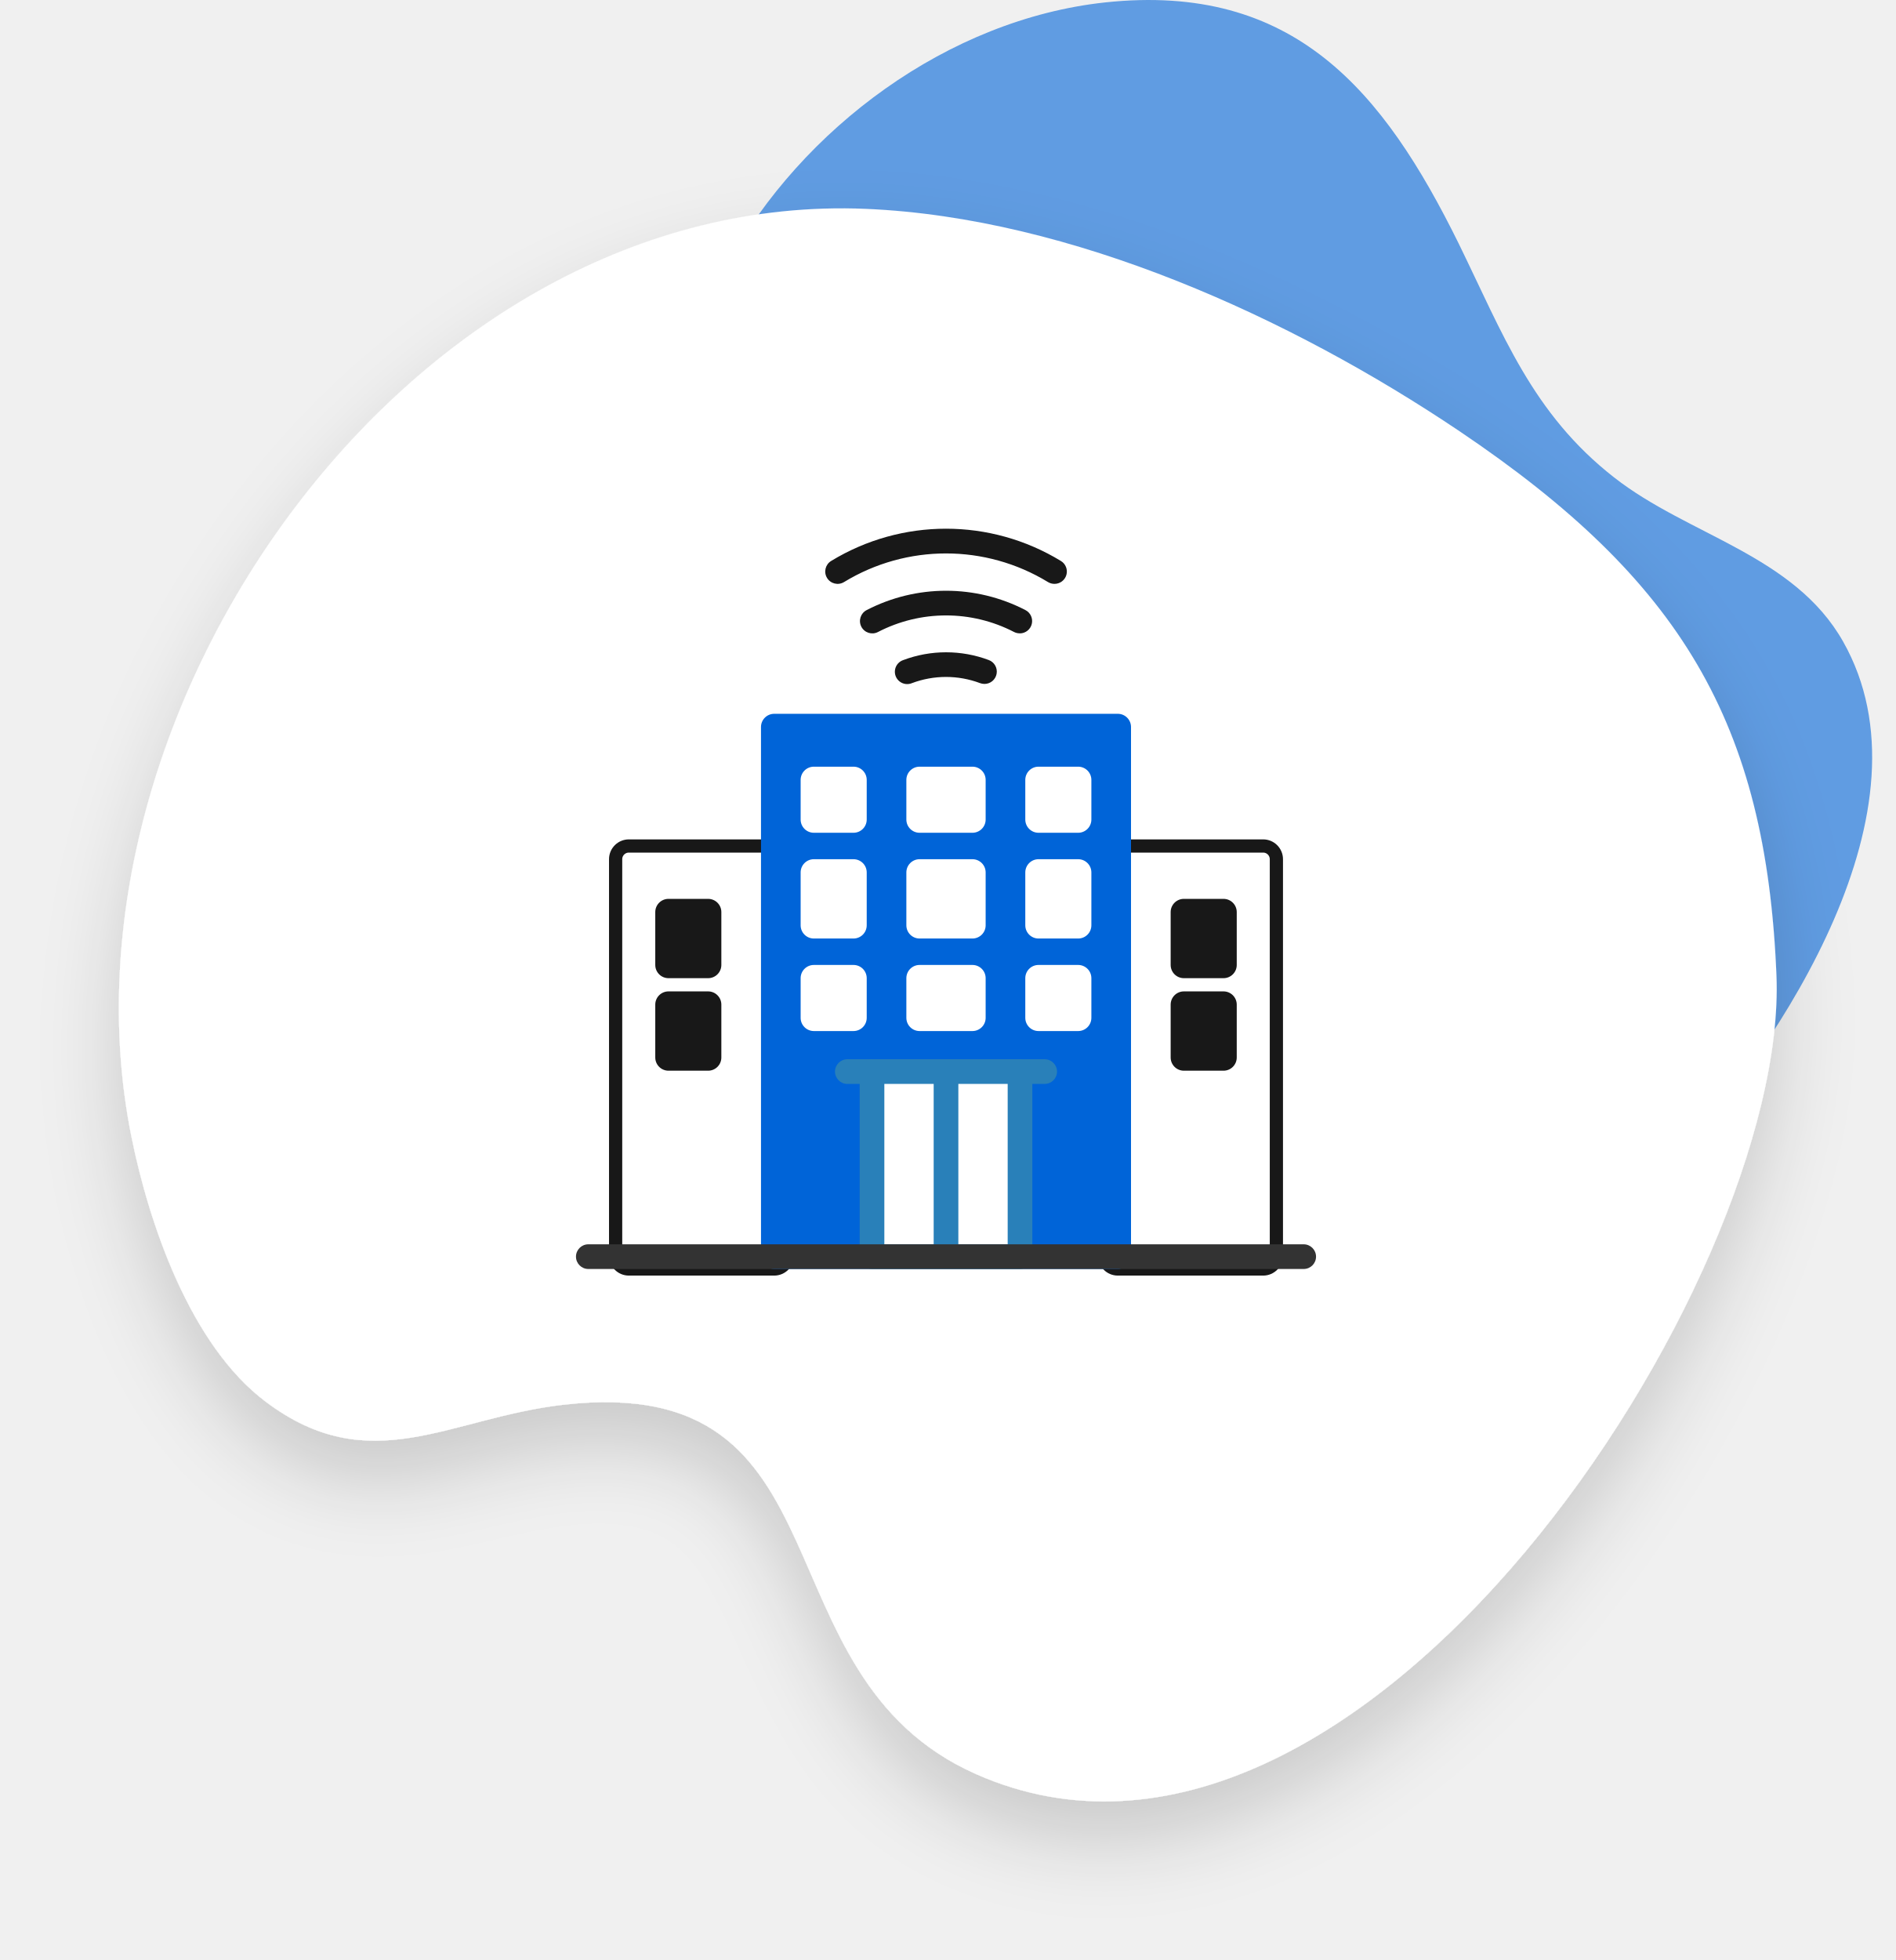
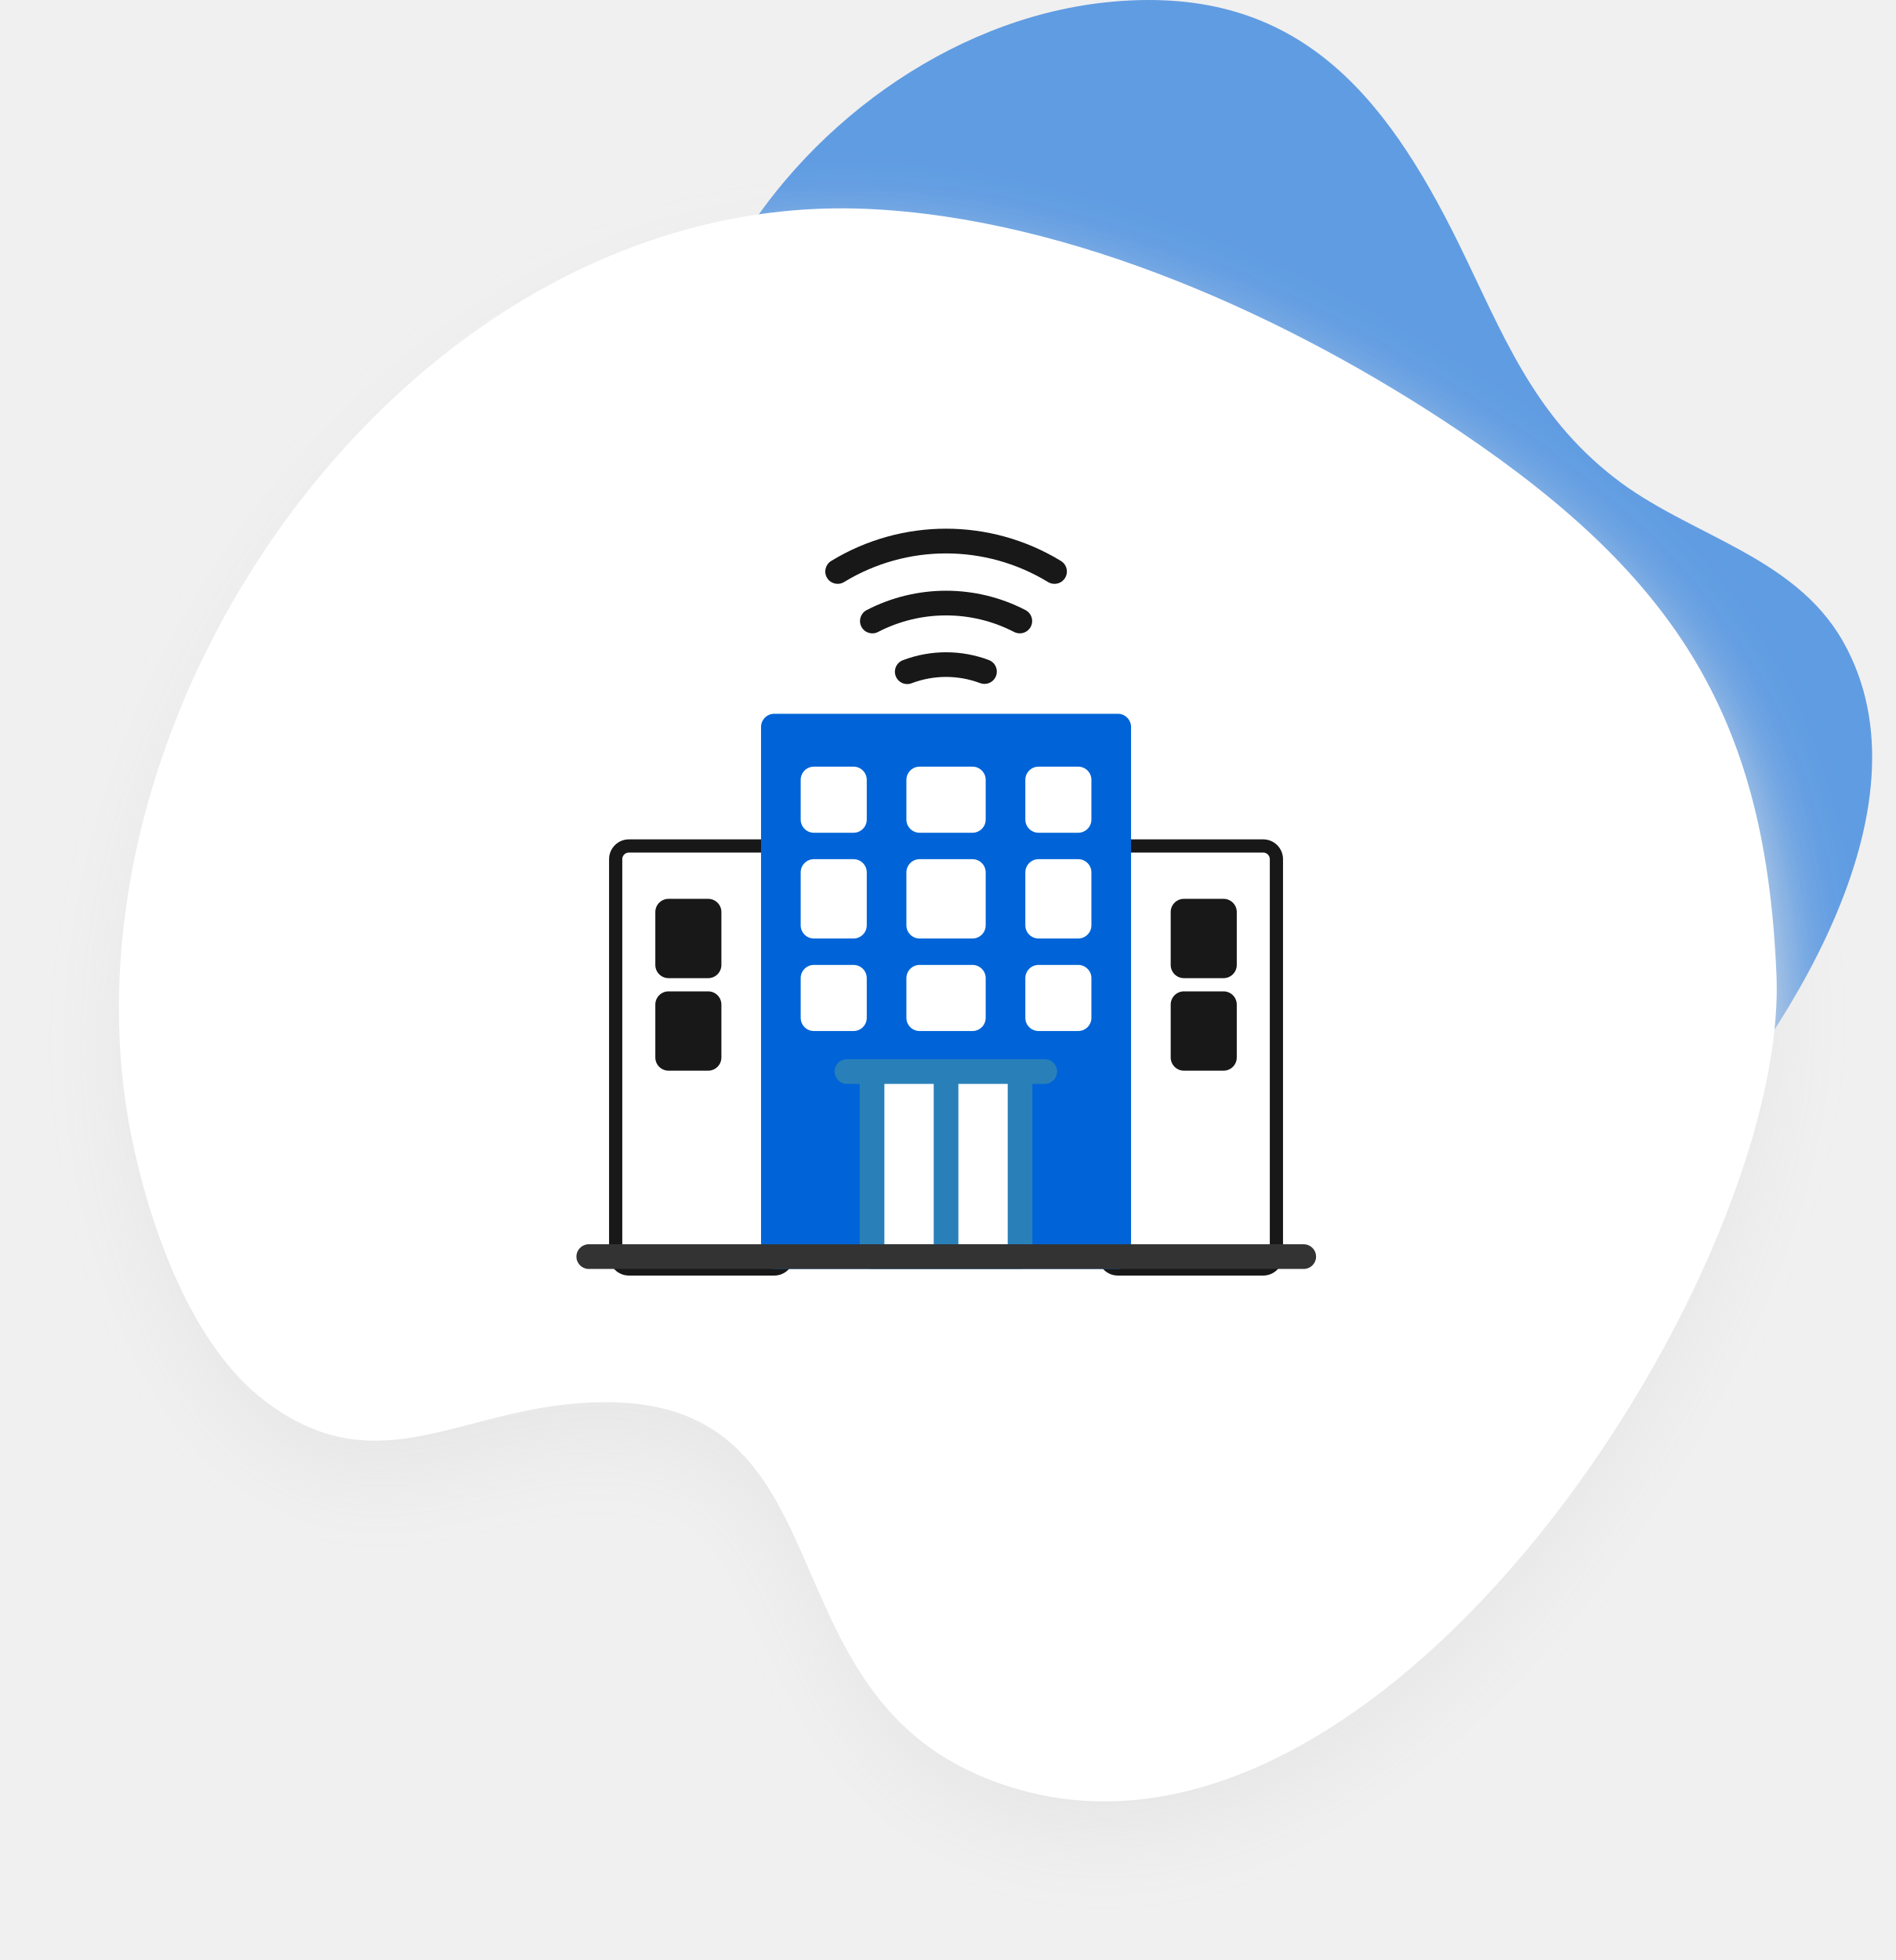
- <svg xmlns="http://www.w3.org/2000/svg" width="143.452" height="148.276" viewBox="0 0 143.452 148.276">
+ <svg xmlns="http://www.w3.org/2000/svg" width="143.451" height="148.28" viewBox="0 0 143.451 148.28">
  <defs>
-     <filter id="Path_28364" x="0" y="9.757" width="143.452" height="138.519" filterUnits="userSpaceOnUse">
+     <filter id="Path_28364" x="0" y="9.761" width="143.451" height="138.519" filterUnits="userSpaceOnUse">
      <feOffset dy="3" input="SourceAlpha" />
      <feGaussianBlur stdDeviation="3" result="blur" />
-       <feFlood flood-opacity="0.161" />
+       <feFlood flood-color="#e7e7e7" />
      <feComposite operator="in" in2="blur" />
      <feComposite in="SourceGraphic" />
    </filter>
  </defs>
-   <g id="onsite-blue" transform="translate(-357.415 -2378)">
-     <path id="Path_28363" data-name="Path 28363" d="M1033.782,568.079c-14.311,13.521-43.368,12.56-57.929,0-10.532-9.15-5.372-19.432-9.927-30.478-5.688-13.732-11.968-22.3-3.686-37.443,5.661-10.348,16.747-18.577,28.609-19.854,14.3-1.527,21.065,6.7,26.752,18.234,3.357,6.859,5.569,12.863,11.757,17.695,5.622,4.41,13.626,5.859,17.339,12.428C1053.82,541.261,1042.037,558.955,1033.782,568.079Z" transform="translate(-549.81 1897.879)" fill="#0064d8" opacity="0.6" />
+   <g id="onsite-blue" transform="translate(-357.41 -2378)">
+     <path id="Path_28363" data-name="Path 28363" d="M1033.78,568.079c-14.311,13.521-43.368,12.56-57.929,0-10.532-9.15-5.372-19.432-9.927-30.478-5.688-13.732-11.968-22.3-3.686-37.443,5.661-10.348,16.747-18.577,28.609-19.854,14.3-1.527,21.065,6.7,26.752,18.234,3.357,6.859,5.569,12.863,11.757,17.7,5.622,4.41,13.626,5.859,17.339,12.428C1053.82,541.261,1042.04,558.955,1033.78,568.079Z" transform="translate(-549.81 1897.879)" fill="#0064d8" opacity="0.6" />
    <g id="Group_8324" data-name="Group 8324">
      <g transform="matrix(1, 0, 0, 1, 357.41, 2378)" filter="url(#Path_28364)">
-         <path id="Path_28364-2" data-name="Path 28364" d="M1041.759,551.1c.961,22.961-31.518,73.293-60.562,60.443-16.918-7.491-9.071-30.5-31.281-27.937-8.61,1-14.561,5.714-22.474-.237-5.714-4.292-8.834-13.468-10.164-20.064-6.5-32.256,21.289-71.647,55.611-70.173,15.535.671,32.137,8.242,44.895,16.826C1034.531,521.238,1040.969,531.981,1041.759,551.1Z" transform="translate(-907.33 -477.33)" fill="#fff" />
+         <path id="Path_28364-2" data-name="Path 28364" d="M1041.76,551.1c.961,22.961-31.518,73.293-60.562,60.443-16.918-7.491-9.071-30.5-31.281-27.937-8.61,1-14.561,5.714-22.474-.237-5.714-4.292-8.834-13.468-10.164-20.064-6.5-32.256,21.289-71.647,55.611-70.173,15.535.671,32.137,8.242,44.9,16.826C1034.53,521.238,1040.97,531.981,1041.76,551.1Z" transform="translate(-907.33 -477.33)" fill="#fff" />
      </g>
      <g id="Flat" transform="translate(399 2416)">
        <rect id="Rectangle_465" data-name="Rectangle 465" width="13" height="32" rx="1" transform="translate(42 26)" fill="#fff" stroke="#181818" stroke-width="1" />
        <rect id="Rectangle_466" data-name="Rectangle 466" width="5" height="6" rx="1" transform="translate(47 30)" fill="#181818" />
        <rect id="Rectangle_467" data-name="Rectangle 467" width="5" height="6" rx="1" transform="translate(47 37)" fill="#181818" />
        <rect id="Rectangle_468" data-name="Rectangle 468" width="13" height="32" rx="1" transform="translate(5 26)" fill="#fff" stroke="#181818" stroke-width="1" />
        <rect id="Rectangle_469" data-name="Rectangle 469" width="5" height="6" rx="1" transform="translate(8 30)" fill="#181818" />
        <rect id="Rectangle_470" data-name="Rectangle 470" width="5" height="6" rx="1" transform="translate(8 37)" fill="#181818" />
        <path id="Path_28408" data-name="Path 28408" d="M1,0H27a1,1,0,0,1,1,1V41a1,1,0,0,1-1,1H1a1,1,0,0,1-1-1V1A1,1,0,0,1,1,0Z" transform="translate(16 16)" fill="#0064d8" />
        <g id="Group_7467" data-name="Group 7467" transform="translate(18.8 19.733)">
          <rect id="Rectangle_472" data-name="Rectangle 472" width="5" height="5" rx="1" transform="translate(0.2 0.267)" fill="#fff" />
          <rect id="Rectangle_473" data-name="Rectangle 473" width="6" height="5" rx="1" transform="translate(8.2 0.267)" fill="#fff" />
          <rect id="Rectangle_474" data-name="Rectangle 474" width="5" height="5" rx="1" transform="translate(17.2 0.267)" fill="#fff" />
          <rect id="Rectangle_475" data-name="Rectangle 475" width="5" height="6" rx="1" transform="translate(0.2 7.267)" fill="#fff" />
          <rect id="Rectangle_476" data-name="Rectangle 476" width="6" height="6" rx="1" transform="translate(8.2 7.267)" fill="#fff" />
          <rect id="Rectangle_477" data-name="Rectangle 477" width="5" height="6" rx="1" transform="translate(17.2 7.267)" fill="#fff" />
          <rect id="Rectangle_478" data-name="Rectangle 478" width="5" height="5" rx="1" transform="translate(0.2 15.267)" fill="#fff" />
          <rect id="Rectangle_479" data-name="Rectangle 479" width="6" height="5" rx="1" transform="translate(8.2 15.267)" fill="#fff" />
          <rect id="Rectangle_480" data-name="Rectangle 480" width="5" height="5" rx="1" transform="translate(17.2 15.267)" fill="#fff" />
        </g>
-         <path id="Path_28401" data-name="Path 28401" d="M38.867,46.867H23.933a.933.933,0,0,1,0-1.867H38.867a.933.933,0,0,1,0,1.867Z" transform="translate(-1.4 -2.867)" fill="#2980b9" />
+         <path id="Path_28401" data-name="Path 28401" d="M38.867,46.867H23.933a.934.934,0,1,1,0-1.867H38.867a.933.933,0,1,1,0,1.867Z" transform="translate(-1.4 -2.867)" fill="#2980b9" />
        <path id="Path_28402" data-name="Path 28402" d="M26,46H37.2V60H26Z" transform="translate(-1.6 -2.933)" fill="#fff" />
        <path id="Path_28403" data-name="Path 28403" d="M37.133,45h-11.2a.933.933,0,0,0-.933.933v14a.933.933,0,0,0,.933.933h11.2a.933.933,0,0,0,.933-.933v-14A.933.933,0,0,0,37.133,45ZM26.867,46.867H30.6V59H26.867ZM36.2,59H32.467V46.867H36.2Z" transform="translate(-1.533 -2.867)" fill="#2980b9" />
-         <path id="Path_28404" data-name="Path 28404" d="M57.067,61.867H2.933a.933.933,0,0,1,0-1.867H57.067a.933.933,0,0,1,0,1.867Z" transform="translate(0 -3.867)" fill="#333" />
+         <path id="Path_28404" data-name="Path 28404" d="M57.067,61.867H2.933a.934.934,0,0,1,0-1.867H57.067a.933.933,0,1,1,0,1.867Z" transform="translate(0 -3.867)" fill="#333" />
        <path id="Path_28405" data-name="Path 28405" d="M34.629,14.407a.94.94,0,0,1-.328-.06,7.324,7.324,0,0,0-5.15,0A.933.933,0,1,1,28.5,12.6a9.2,9.2,0,0,1,6.461,0,.933.933,0,0,1-.328,1.808Z" transform="translate(-1.726 -0.668)" fill="#181818" />
-         <path id="Path_28406" data-name="Path 28406" d="M37.113,10.247a.933.933,0,0,1-.428-.1,11.2,11.2,0,0,0-10.3,0,.933.933,0,1,1-.859-1.657,13.067,13.067,0,0,1,12.021,0,.933.933,0,0,1-.43,1.761Z" transform="translate(-1.533 -0.335)" fill="#181818" />
-         <path id="Path_28407" data-name="Path 28407" d="M39.55,6.17a.933.933,0,0,1-.483-.135,14.833,14.833,0,0,0-15.439,0,.934.934,0,0,1-.969-1.6,16.7,16.7,0,0,1,17.377,0A.933.933,0,0,1,39.55,6.17Z" transform="translate(-1.347 0)" fill="#181818" />
+         <path id="Path_28406" data-name="Path 28406" d="M37.113,10.247a.933.933,0,0,1-.428-.1,11.2,11.2,0,0,0-10.3,0,.933.933,0,0,1-.859-1.657,13.067,13.067,0,0,1,12.021,0,.933.933,0,0,1-.43,1.761Z" transform="translate(-1.533 -0.335)" fill="#181818" />
+         <path id="Path_28407" data-name="Path 28407" d="M39.55,6.17a.933.933,0,0,1-.483-.135,14.833,14.833,0,0,0-15.439,0,.935.935,0,0,1-.969-1.6,16.7,16.7,0,0,1,17.377,0A.933.933,0,0,1,39.55,6.17Z" transform="translate(-1.347)" fill="#181818" />
      </g>
    </g>
  </g>
</svg>
